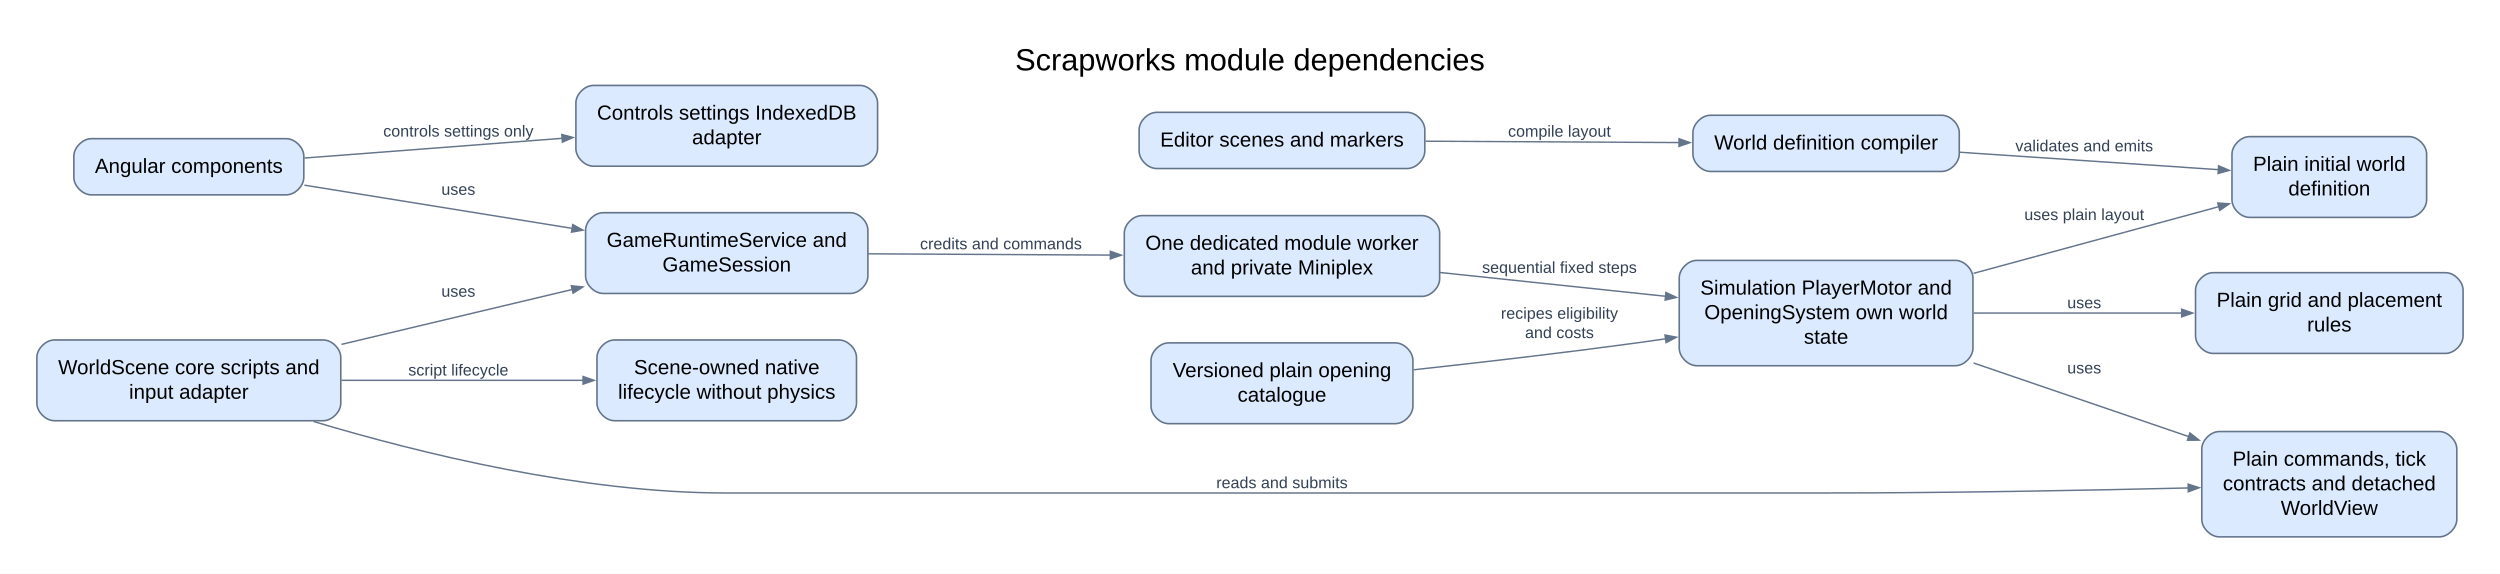
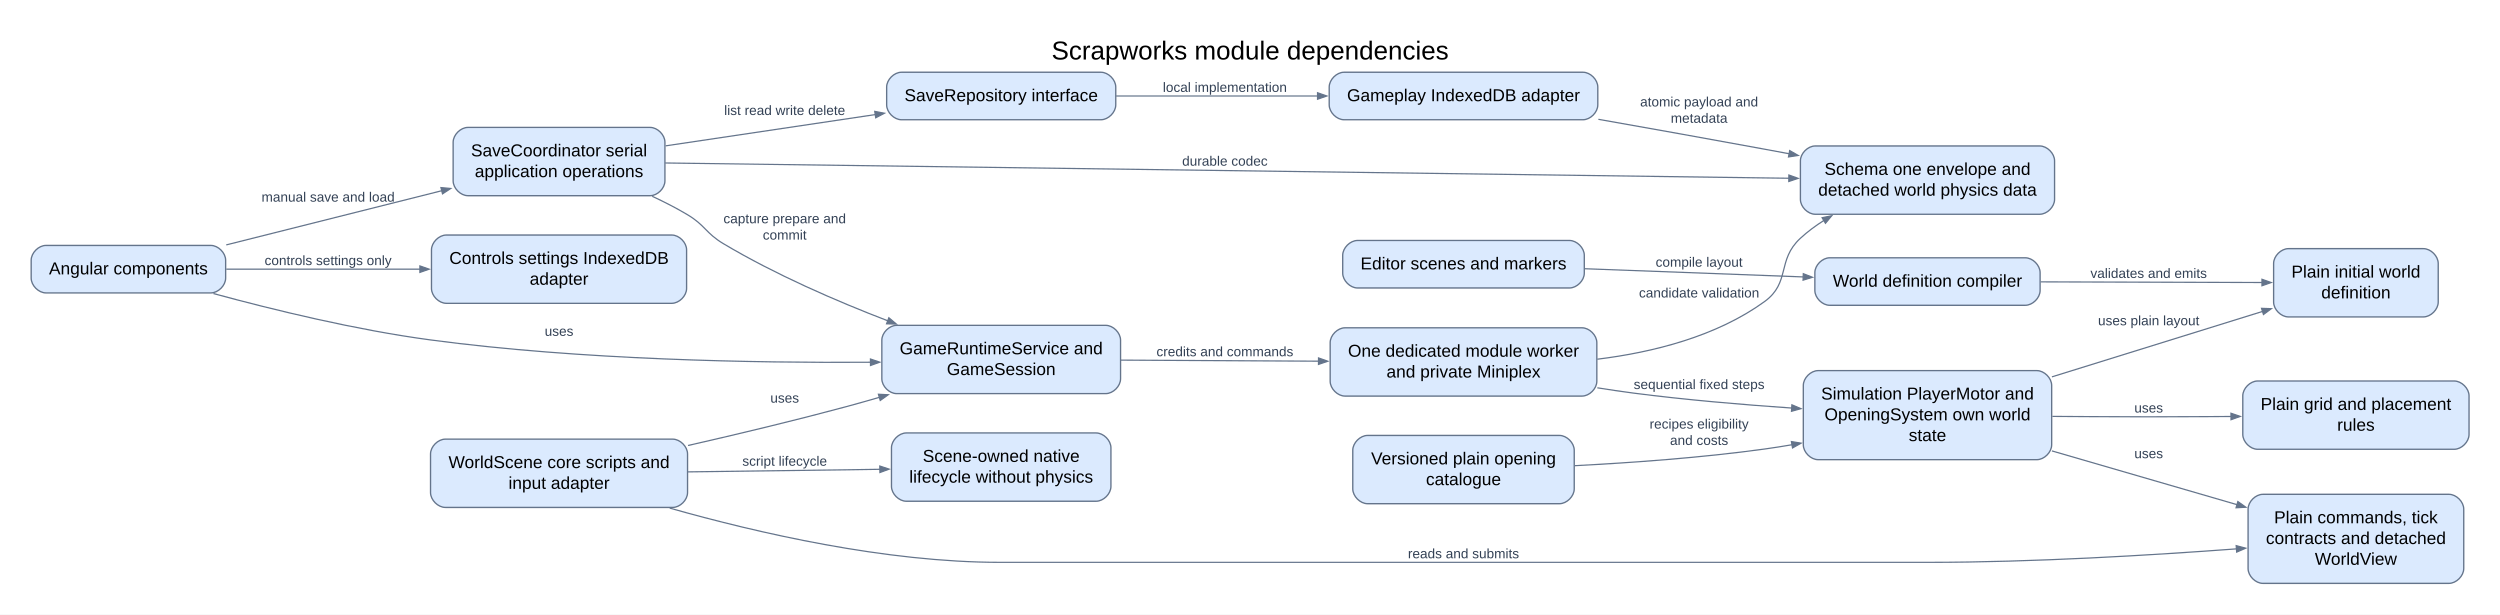
- <svg xmlns="http://www.w3.org/2000/svg" width="1709pt" height="392pt" viewBox="0.00 0.00 1709.00 392.00">
-   <g id="graph0" class="graph" transform="scale(1 1) rotate(0) translate(25.2 367)">
-     <polygon fill="white" stroke="none" points="-25.2,25.2 -25.2,-367 1683.76,-367 1683.76,25.2 -25.2,25.2" />
-     <text xml:space="preserve" text-anchor="middle" x="829.28" y="-318.9" font-family="Arial,sans-serif" font-size="21.00">Scrapworks module dependencies</text>
+ <svg xmlns="http://www.w3.org/2000/svg" width="2021pt" height="497pt" viewBox="0.00 0.00 2021.00 497.00">
+   <g id="graph0" class="graph" transform="scale(1 1) rotate(0) translate(25.2 471.6)">
+     <polygon fill="white" stroke="none" points="-25.2,25.2 -25.2,-471.6 1995.97,-471.6 1995.97,25.2 -25.2,25.2" />
+     <text xml:space="preserve" text-anchor="middle" x="985.38" y="-423.5" font-family="Arial,sans-serif" font-size="21.00">Scrapworks module dependencies</text>
    <g id="node1" class="node">
-       <path fill="#dbeafe" stroke="#64748b" stroke-width="1.1" d="M170.49,-272.2C170.49,-272.2 37.28,-272.2 37.28,-272.2 31.28,-272.2 25.28,-266.2 25.28,-260.2 25.28,-260.2 25.28,-245.8 25.28,-245.8 25.28,-239.8 31.28,-233.8 37.28,-233.8 37.28,-233.8 170.49,-233.8 170.49,-233.8 176.49,-233.8 182.49,-239.8 182.49,-245.8 182.49,-245.8 182.49,-260.2 182.49,-260.2 182.49,-266.2 176.49,-272.2 170.49,-272.2" />
-       <text xml:space="preserve" text-anchor="middle" x="103.88" y="-248.8" font-family="Arial,sans-serif" font-size="14.00">Angular components</text>
+       <path fill="#dbeafe" stroke="#64748b" stroke-width="1.1" d="M145.21,-273.2C145.21,-273.2 12,-273.2 12,-273.2 6,-273.2 0,-267.2 0,-261.2 0,-261.2 0,-246.8 0,-246.8 0,-240.8 6,-234.8 12,-234.8 12,-234.8 145.21,-234.8 145.21,-234.8 151.21,-234.8 157.21,-240.8 157.21,-246.8 157.21,-246.8 157.21,-261.2 157.21,-261.2 157.21,-267.2 151.21,-273.2 145.21,-273.2" />
+       <text xml:space="preserve" text-anchor="middle" x="78.61" y="-249.8" font-family="Arial,sans-serif" font-size="14.00">Angular components</text>
    </g>
    <g id="node7" class="node">
-       <path fill="#dbeafe" stroke="#64748b" stroke-width="1.1" d="M556.09,-221.6C556.09,-221.6 387.1,-221.6 387.1,-221.6 381.1,-221.6 375.1,-215.6 375.1,-209.6 375.1,-209.6 375.1,-178.4 375.1,-178.4 375.1,-172.4 381.1,-166.4 387.1,-166.4 387.1,-166.4 556.09,-166.4 556.09,-166.4 562.09,-166.4 568.09,-172.4 568.09,-178.4 568.09,-178.4 568.09,-209.6 568.09,-209.6 568.09,-215.6 562.09,-221.6 556.09,-221.6" />
-       <text xml:space="preserve" text-anchor="middle" x="471.6" y="-198.2" font-family="Arial,sans-serif" font-size="14.00">GameRuntimeService and</text>
-       <text xml:space="preserve" text-anchor="middle" x="471.6" y="-181.4" font-family="Arial,sans-serif" font-size="14.00">GameSession</text>
+       <path fill="#dbeafe" stroke="#64748b" stroke-width="1.1" d="M868.66,-208.6C868.66,-208.6 699.68,-208.6 699.68,-208.6 693.68,-208.6 687.68,-202.6 687.68,-196.6 687.68,-196.6 687.68,-165.4 687.68,-165.4 687.68,-159.4 693.68,-153.4 699.68,-153.4 699.68,-153.4 868.66,-153.4 868.66,-153.4 874.66,-153.4 880.66,-159.4 880.66,-165.4 880.66,-165.4 880.66,-196.6 880.66,-196.6 880.66,-202.6 874.66,-208.6 868.66,-208.6" />
+       <text xml:space="preserve" text-anchor="middle" x="784.17" y="-185.2" font-family="Arial,sans-serif" font-size="14.00">GameRuntimeService and</text>
+       <text xml:space="preserve" text-anchor="middle" x="784.17" y="-168.4" font-family="Arial,sans-serif" font-size="14.00">GameSession</text>
    </g>
    <g id="edge4" class="edge">
-       <path fill="none" stroke="#64748b" d="M182.89,-240.42C236.26,-231.8 307.64,-220.29 365.95,-210.88" />
-       <polygon fill="#64748b" stroke="#64748b" points="366.34,-213.48 373.32,-209.69 365.5,-208.3 366.34,-213.48" />
-       <text xml:space="preserve" text-anchor="middle" x="288.12" y="-233.82" font-family="Arial,sans-serif" font-size="11.00" fill="#334155">uses</text>
+       <path fill="none" stroke="#64748b" d="M147.35,-234.29C195.78,-221.13 262.75,-204.82 322.84,-196.8 444.17,-180.61 584.97,-178.13 678.59,-178.76" />
+       <polygon fill="#64748b" stroke="#64748b" points="678.47,-181.38 685.99,-178.82 678.51,-176.13 678.47,-181.38" />
+       <text xml:space="preserve" text-anchor="middle" x="426.73" y="-200.1" font-family="Arial,sans-serif" font-size="11.00" fill="#334155">uses</text>
    </g>
    <g id="node12" class="node">
-       <path fill="#dbeafe" stroke="#64748b" stroke-width="1.1" d="M562.71,-308.6C562.71,-308.6 380.48,-308.6 380.48,-308.6 374.48,-308.6 368.48,-302.6 368.48,-296.6 368.48,-296.6 368.48,-265.4 368.48,-265.4 368.48,-259.4 374.48,-253.4 380.48,-253.4 380.48,-253.4 562.71,-253.4 562.71,-253.4 568.71,-253.4 574.71,-259.4 574.71,-265.4 574.71,-265.4 574.71,-296.6 574.71,-296.6 574.71,-302.6 568.71,-308.6 562.71,-308.6" />
-       <text xml:space="preserve" text-anchor="middle" x="471.6" y="-285.2" font-family="Arial,sans-serif" font-size="14.00">Controls settings IndexedDB</text>
-       <text xml:space="preserve" text-anchor="middle" x="471.6" y="-268.4" font-family="Arial,sans-serif" font-size="14.00">adapter</text>
+       <path fill="#dbeafe" stroke="#64748b" stroke-width="1.1" d="M517.84,-281.6C517.84,-281.6 335.61,-281.6 335.61,-281.6 329.61,-281.6 323.61,-275.6 323.61,-269.6 323.61,-269.6 323.61,-238.4 323.61,-238.4 323.61,-232.4 329.61,-226.4 335.61,-226.4 335.61,-226.4 517.84,-226.4 517.84,-226.4 523.84,-226.4 529.84,-232.4 529.84,-238.4 529.84,-238.4 529.84,-269.6 529.84,-269.6 529.84,-275.6 523.84,-281.6 517.84,-281.6" />
+       <text xml:space="preserve" text-anchor="middle" x="426.73" y="-258.2" font-family="Arial,sans-serif" font-size="14.00">Controls settings IndexedDB</text>
+       <text xml:space="preserve" text-anchor="middle" x="426.73" y="-241.4" font-family="Arial,sans-serif" font-size="14.00">adapter</text>
    </g>
    <g id="edge9" class="edge">
-       <path fill="none" stroke="#64748b" d="M182.89,-258.97C234.27,-262.91 302.33,-268.12 359.35,-272.48" />
-       <polygon fill="#64748b" stroke="#64748b" points="358.86,-275.08 366.54,-273.03 359.26,-269.84 358.86,-275.08" />
-       <text xml:space="preserve" text-anchor="middle" x="288.12" y="-273.63" font-family="Arial,sans-serif" font-size="11.00" fill="#334155">controls settings only</text>
+       <path fill="none" stroke="#64748b" d="M157.71,-254C203.99,-254 263.37,-254 314.48,-254" />
+       <polygon fill="#64748b" stroke="#64748b" points="314.25,-256.63 321.75,-254 314.25,-251.38 314.25,-256.63" />
+       <text xml:space="preserve" text-anchor="middle" x="240.03" y="-257.3" font-family="Arial,sans-serif" font-size="11.00" fill="#334155">controls settings only</text>
+     </g>
+     <g id="node13" class="node">
+       <path fill="#dbeafe" stroke="#64748b" stroke-width="1.1" d="M500.33,-368.6C500.33,-368.6 353.12,-368.6 353.12,-368.6 347.12,-368.6 341.12,-362.6 341.12,-356.6 341.12,-356.6 341.12,-325.4 341.12,-325.4 341.12,-319.4 347.12,-313.4 353.12,-313.4 353.12,-313.4 500.33,-313.4 500.33,-313.4 506.33,-313.4 512.33,-319.4 512.33,-325.4 512.33,-325.4 512.33,-356.6 512.33,-356.6 512.33,-362.6 506.33,-368.6 500.33,-368.6" />
+       <text xml:space="preserve" text-anchor="middle" x="426.73" y="-345.2" font-family="Arial,sans-serif" font-size="14.00">SaveCoordinator serial</text>
+       <text xml:space="preserve" text-anchor="middle" x="426.73" y="-328.4" font-family="Arial,sans-serif" font-size="14.00">application operations</text>
+     </g>
+     <g id="edge10" class="edge">
+       <path fill="none" stroke="#64748b" d="M157.71,-273.63C209.38,-286.62 277.4,-303.72 331.99,-317.44" />
+       <polygon fill="#64748b" stroke="#64748b" points="331.25,-319.96 339.16,-319.24 332.53,-314.87 331.25,-319.96" />
+       <text xml:space="preserve" text-anchor="middle" x="240.03" y="-308.59" font-family="Arial,sans-serif" font-size="11.00" fill="#334155">manual save and load</text>
    </g>
    <g id="node2" class="node">
-       <path fill="#dbeafe" stroke="#64748b" stroke-width="1.1" d="M195.76,-134.6C195.76,-134.6 12,-134.6 12,-134.6 6,-134.6 0,-128.6 0,-122.6 0,-122.6 0,-91.4 0,-91.4 0,-85.4 6,-79.4 12,-79.4 12,-79.4 195.76,-79.4 195.76,-79.4 201.76,-79.4 207.76,-85.4 207.76,-91.4 207.76,-91.4 207.76,-122.6 207.76,-122.6 207.76,-128.6 201.76,-134.6 195.76,-134.6" />
-       <text xml:space="preserve" text-anchor="middle" x="103.88" y="-111.2" font-family="Arial,sans-serif" font-size="14.00">WorldScene core scripts and</text>
-       <text xml:space="preserve" text-anchor="middle" x="103.88" y="-94.4" font-family="Arial,sans-serif" font-size="14.00">input adapter</text>
+       <path fill="#dbeafe" stroke="#64748b" stroke-width="1.1" d="M518.61,-116.6C518.61,-116.6 334.84,-116.6 334.84,-116.6 328.84,-116.6 322.84,-110.6 322.84,-104.6 322.84,-104.6 322.84,-73.4 322.84,-73.4 322.84,-67.4 328.84,-61.4 334.84,-61.4 334.84,-61.4 518.61,-61.4 518.61,-61.4 524.61,-61.4 530.61,-67.4 530.61,-73.4 530.61,-73.4 530.61,-104.6 530.61,-104.6 530.61,-110.6 524.61,-116.6 518.61,-116.6" />
+       <text xml:space="preserve" text-anchor="middle" x="426.73" y="-93.2" font-family="Arial,sans-serif" font-size="14.00">WorldScene core scripts and</text>
+       <text xml:space="preserve" text-anchor="middle" x="426.73" y="-76.4" font-family="Arial,sans-serif" font-size="14.00">input adapter</text>
    </g>
    <g id="node3" class="node">
-       <path fill="#dbeafe" stroke="#64748b" stroke-width="1.1" d="M548.3,-134.6C548.3,-134.6 394.89,-134.6 394.89,-134.6 388.89,-134.6 382.89,-128.6 382.89,-122.6 382.89,-122.6 382.89,-91.4 382.89,-91.4 382.89,-85.4 388.89,-79.4 394.89,-79.4 394.89,-79.4 548.3,-79.4 548.3,-79.4 554.3,-79.4 560.3,-85.4 560.3,-91.4 560.3,-91.4 560.3,-122.6 560.3,-122.6 560.3,-128.6 554.3,-134.6 548.3,-134.6" />
-       <text xml:space="preserve" text-anchor="middle" x="471.6" y="-111.2" font-family="Arial,sans-serif" font-size="14.00">Scene-owned native</text>
-       <text xml:space="preserve" text-anchor="middle" x="471.6" y="-94.4" font-family="Arial,sans-serif" font-size="14.00">lifecycle without physics</text>
+       <path fill="#dbeafe" stroke="#64748b" stroke-width="1.1" d="M860.88,-121.6C860.88,-121.6 707.47,-121.6 707.47,-121.6 701.47,-121.6 695.47,-115.6 695.47,-109.6 695.47,-109.6 695.47,-78.4 695.47,-78.4 695.47,-72.4 701.47,-66.4 707.47,-66.4 707.47,-66.4 860.88,-66.4 860.88,-66.4 866.88,-66.4 872.88,-72.4 872.88,-78.4 872.88,-78.4 872.88,-109.6 872.88,-109.6 872.88,-115.6 866.88,-121.6 860.88,-121.6" />
+       <text xml:space="preserve" text-anchor="middle" x="784.17" y="-98.2" font-family="Arial,sans-serif" font-size="14.00">Scene-owned native</text>
+       <text xml:space="preserve" text-anchor="middle" x="784.17" y="-81.4" font-family="Arial,sans-serif" font-size="14.00">lifecycle without physics</text>
    </g>
    <g id="edge6" class="edge">
-       <path fill="none" stroke="#64748b" d="M208.21,-107C260.13,-107 322.66,-107 373.66,-107" />
-       <polygon fill="#64748b" stroke="#64748b" points="373.38,-109.63 380.88,-107 373.38,-104.38 373.38,-109.63" />
-       <text xml:space="preserve" text-anchor="middle" x="288.12" y="-110.3" font-family="Arial,sans-serif" font-size="11.00" fill="#334155">script lifecycle</text>
+       <path fill="none" stroke="#64748b" d="M530.91,-90.13C570.83,-90.6 616.88,-91.18 658.68,-91.8 667.61,-91.93 676.89,-92.08 686.19,-92.23" />
+       <polygon fill="#64748b" stroke="#64748b" points="686.04,-94.86 693.58,-92.36 686.13,-89.61 686.04,-94.86" />
+       <text xml:space="preserve" text-anchor="middle" x="609.14" y="-95.1" font-family="Arial,sans-serif" font-size="11.00" fill="#334155">script lifecycle</text>
    </g>
    <g id="edge5" class="edge">
-       <path fill="none" stroke="#64748b" d="M208.21,-131.58C257.63,-143.34 316.68,-157.38 366.23,-169.17" />
-       <polygon fill="#64748b" stroke="#64748b" points="365.35,-171.66 373.26,-170.84 366.57,-166.55 365.35,-171.66" />
-       <text xml:space="preserve" text-anchor="middle" x="288.12" y="-164.15" font-family="Arial,sans-serif" font-size="11.00" fill="#334155">uses</text>
+       <path fill="none" stroke="#64748b" d="M531,-111.46C571.03,-120.58 617.14,-131.6 658.68,-142.8 667.54,-145.19 676.71,-147.78 685.89,-150.45" />
+       <polygon fill="#64748b" stroke="#64748b" points="684.91,-152.9 692.85,-152.49 686.39,-147.86 684.91,-152.9" />
+       <text xml:space="preserve" text-anchor="middle" x="609.14" y="-146.1" font-family="Arial,sans-serif" font-size="11.00" fill="#334155">uses</text>
    </g>
    <g id="node11" class="node">
-       <path fill="#dbeafe" stroke="#64748b" stroke-width="1.1" d="M1642.28,-72C1642.28,-72 1491.94,-72 1491.94,-72 1485.94,-72 1479.94,-66 1479.94,-60 1479.94,-60 1479.94,-12 1479.94,-12 1479.94,-6 1485.94,0 1491.94,0 1491.94,0 1642.28,0 1642.28,0 1648.28,0 1654.28,-6 1654.28,-12 1654.28,-12 1654.28,-60 1654.28,-60 1654.28,-66 1648.28,-72 1642.28,-72" />
-       <text xml:space="preserve" text-anchor="middle" x="1567.11" y="-48.6" font-family="Arial,sans-serif" font-size="14.00">Plain commands, tick</text>
-       <text xml:space="preserve" text-anchor="middle" x="1567.11" y="-31.8" font-family="Arial,sans-serif" font-size="14.00">contracts and detached</text>
-       <text xml:space="preserve" text-anchor="middle" x="1567.11" y="-15" font-family="Arial,sans-serif" font-size="14.00">WorldView</text>
+       <path fill="#dbeafe" stroke="#64748b" stroke-width="1.1" d="M1954.49,-72C1954.49,-72 1804.15,-72 1804.15,-72 1798.15,-72 1792.15,-66 1792.15,-60 1792.15,-60 1792.15,-12 1792.15,-12 1792.15,-6 1798.15,0 1804.15,0 1804.15,0 1954.49,0 1954.49,0 1960.49,0 1966.49,-6 1966.49,-12 1966.49,-12 1966.49,-60 1966.49,-60 1966.49,-66 1960.49,-72 1954.49,-72" />
+       <text xml:space="preserve" text-anchor="middle" x="1879.32" y="-48.6" font-family="Arial,sans-serif" font-size="14.00">Plain commands, tick</text>
+       <text xml:space="preserve" text-anchor="middle" x="1879.32" y="-31.8" font-family="Arial,sans-serif" font-size="14.00">contracts and detached</text>
+       <text xml:space="preserve" text-anchor="middle" x="1879.32" y="-15" font-family="Arial,sans-serif" font-size="14.00">WorldView</text>
+     </g>
+     <g id="edge20" class="edge">
+       <path fill="none" stroke="#64748b" d="M516.2,-60.85C587.51,-40.66 690.77,-17 783.17,-17 783.17,-17 783.17,-17 1533.98,-17 1618.24,-17 1713.92,-22.74 1783,-27.91" />
+       <polygon fill="#64748b" stroke="#64748b" points="1782.53,-30.51 1790.21,-28.46 1782.93,-25.27 1782.53,-30.51" />
+       <text xml:space="preserve" text-anchor="middle" x="1157.89" y="-20.3" font-family="Arial,sans-serif" font-size="11.00" fill="#334155">reads and submits</text>
+     </g>
+     <g id="node4" class="node">
+       <path fill="#dbeafe" stroke="#64748b" stroke-width="1.1" d="M1243.55,-277.2C1243.55,-277.2 1072.24,-277.2 1072.24,-277.2 1066.24,-277.2 1060.24,-271.2 1060.24,-265.2 1060.24,-265.2 1060.24,-250.8 1060.24,-250.8 1060.24,-244.8 1066.24,-238.8 1072.24,-238.8 1072.24,-238.8 1243.55,-238.8 1243.55,-238.8 1249.55,-238.8 1255.55,-244.8 1255.55,-250.8 1255.55,-250.8 1255.55,-265.2 1255.55,-265.2 1255.55,-271.2 1249.55,-277.2 1243.55,-277.2" />
+       <text xml:space="preserve" text-anchor="middle" x="1157.89" y="-253.8" font-family="Arial,sans-serif" font-size="14.00">Editor scenes and markers</text>
+     </g>
+     <g id="node5" class="node">
+       <path fill="#dbeafe" stroke="#64748b" stroke-width="1.1" d="M1612.02,-263.2C1612.02,-263.2 1453.94,-263.2 1453.94,-263.2 1447.94,-263.2 1441.94,-257.2 1441.94,-251.2 1441.94,-251.2 1441.94,-236.8 1441.94,-236.8 1441.94,-230.8 1447.94,-224.8 1453.94,-224.8 1453.94,-224.8 1612.02,-224.8 1612.02,-224.8 1618.02,-224.8 1624.02,-230.8 1624.02,-236.8 1624.02,-236.8 1624.02,-251.2 1624.02,-251.2 1624.02,-257.2 1618.02,-263.2 1612.02,-263.2" />
+       <text xml:space="preserve" text-anchor="middle" x="1532.98" y="-239.8" font-family="Arial,sans-serif" font-size="14.00">World definition compiler</text>
+     </g>
+     <g id="edge1" class="edge">
+       <path fill="none" stroke="#64748b" d="M1255.94,-254.36C1310.36,-252.32 1378.08,-249.78 1432.83,-247.72" />
+       <polygon fill="#64748b" stroke="#64748b" points="1432.59,-250.36 1439.99,-247.45 1432.4,-245.11 1432.59,-250.36" />
+       <text xml:space="preserve" text-anchor="middle" x="1348.36" y="-255.97" font-family="Arial,sans-serif" font-size="11.00" fill="#334155">compile layout</text>
+     </g>
+     <g id="node6" class="node">
+       <path fill="#dbeafe" stroke="#64748b" stroke-width="1.1" d="M1933.86,-270.6C1933.86,-270.6 1824.79,-270.6 1824.79,-270.6 1818.79,-270.6 1812.79,-264.6 1812.79,-258.6 1812.79,-258.6 1812.79,-227.4 1812.79,-227.4 1812.79,-221.4 1818.79,-215.4 1824.79,-215.4 1824.79,-215.4 1933.86,-215.4 1933.86,-215.4 1939.86,-215.4 1945.86,-221.4 1945.86,-227.4 1945.86,-227.4 1945.86,-258.6 1945.86,-258.6 1945.86,-264.6 1939.86,-270.6 1933.86,-270.6" />
+       <text xml:space="preserve" text-anchor="middle" x="1879.32" y="-247.2" font-family="Arial,sans-serif" font-size="14.00">Plain initial world</text>
+       <text xml:space="preserve" text-anchor="middle" x="1879.32" y="-230.4" font-family="Arial,sans-serif" font-size="14.00">definition</text>
+     </g>
+     <g id="edge2" class="edge">
+       <path fill="none" stroke="#64748b" d="M1624.45,-243.74C1680.21,-243.58 1750.85,-243.37 1803.45,-243.22" />
+       <polygon fill="#64748b" stroke="#64748b" points="1803.38,-245.84 1810.87,-243.2 1803.37,-240.59 1803.38,-245.84" />
+       <text xml:space="preserve" text-anchor="middle" x="1711.79" y="-246.92" font-family="Arial,sans-serif" font-size="11.00" fill="#334155">validates and emits</text>
+     </g>
+     <g id="node17" class="node">
+       <path fill="#dbeafe" stroke="#64748b" stroke-width="1.1" d="M1253.68,-206.6C1253.68,-206.6 1062.11,-206.6 1062.11,-206.6 1056.11,-206.6 1050.11,-200.6 1050.11,-194.6 1050.11,-194.6 1050.11,-163.4 1050.11,-163.4 1050.11,-157.4 1056.11,-151.4 1062.11,-151.4 1062.11,-151.4 1253.68,-151.4 1253.68,-151.4 1259.68,-151.4 1265.68,-157.4 1265.68,-163.4 1265.68,-163.4 1265.68,-194.6 1265.68,-194.6 1265.68,-200.6 1259.68,-206.6 1253.68,-206.6" />
+       <text xml:space="preserve" text-anchor="middle" x="1157.89" y="-183.2" font-family="Arial,sans-serif" font-size="14.00">One dedicated module worker</text>
+       <text xml:space="preserve" text-anchor="middle" x="1157.89" y="-166.4" font-family="Arial,sans-serif" font-size="14.00">and private Miniplex</text>
+     </g>
+     <g id="edge7" class="edge">
+       <path fill="none" stroke="#64748b" d="M880.9,-180.48C929.7,-180.22 989.45,-179.9 1040.85,-179.62" />
+       <polygon fill="#64748b" stroke="#64748b" points="1040.69,-182.25 1048.17,-179.58 1040.66,-177 1040.69,-182.25" />
+       <text xml:space="preserve" text-anchor="middle" x="964.99" y="-183.6" font-family="Arial,sans-serif" font-size="11.00" fill="#334155">credits and commands</text>
+     </g>
+     <g id="node8" class="node">
+       <path fill="#dbeafe" stroke="#64748b" stroke-width="1.1" d="M1621.37,-172C1621.37,-172 1444.6,-172 1444.6,-172 1438.6,-172 1432.6,-166 1432.6,-160 1432.6,-160 1432.6,-112 1432.6,-112 1432.6,-106 1438.6,-100 1444.6,-100 1444.6,-100 1621.37,-100 1621.37,-100 1627.37,-100 1633.37,-106 1633.37,-112 1633.37,-112 1633.37,-160 1633.37,-160 1633.37,-166 1627.37,-172 1621.37,-172" />
+       <text xml:space="preserve" text-anchor="middle" x="1532.98" y="-148.6" font-family="Arial,sans-serif" font-size="14.00">Simulation PlayerMotor and</text>
+       <text xml:space="preserve" text-anchor="middle" x="1532.98" y="-131.8" font-family="Arial,sans-serif" font-size="14.00">OpeningSystem own world</text>
+       <text xml:space="preserve" text-anchor="middle" x="1532.98" y="-115" font-family="Arial,sans-serif" font-size="14.00">state</text>
+     </g>
+     <g id="edge3" class="edge">
+       <path fill="none" stroke="#64748b" d="M1633.58,-166.95C1687.94,-183.84 1754.11,-204.4 1803.93,-219.88" />
+       <polygon fill="#64748b" stroke="#64748b" points="1803.02,-222.35 1810.97,-222.07 1804.58,-217.34 1803.02,-222.35" />
+       <text xml:space="preserve" text-anchor="middle" x="1711.79" y="-208.64" font-family="Arial,sans-serif" font-size="11.00" fill="#334155">uses plain layout</text>
+     </g>
+     <g id="node10" class="node">
+       <path fill="#dbeafe" stroke="#64748b" stroke-width="1.1" d="M1958.77,-163.6C1958.77,-163.6 1799.87,-163.6 1799.87,-163.6 1793.87,-163.6 1787.87,-157.6 1787.87,-151.6 1787.87,-151.6 1787.87,-120.4 1787.87,-120.4 1787.87,-114.4 1793.87,-108.4 1799.87,-108.4 1799.87,-108.4 1958.77,-108.4 1958.77,-108.4 1964.77,-108.4 1970.77,-114.4 1970.77,-120.4 1970.77,-120.4 1970.77,-151.6 1970.77,-151.6 1970.77,-157.6 1964.77,-163.6 1958.77,-163.6" />
+       <text xml:space="preserve" text-anchor="middle" x="1879.32" y="-140.2" font-family="Arial,sans-serif" font-size="14.00">Plain grid and placement</text>
+       <text xml:space="preserve" text-anchor="middle" x="1879.32" y="-123.4" font-family="Arial,sans-serif" font-size="14.00">rules</text>
+     </g>
+     <g id="edge18" class="edge">
+       <path fill="none" stroke="#64748b" d="M1633.91,-134.99C1644.31,-134.91 1654.73,-134.85 1664.71,-134.8 1706.56,-134.61 1717.02,-134.59 1758.87,-134.8 1765.22,-134.83 1771.75,-134.87 1778.34,-134.92" />
+       <polygon fill="#64748b" stroke="#64748b" points="1778.31,-137.55 1785.83,-134.98 1778.35,-132.3 1778.31,-137.55" />
+       <text xml:space="preserve" text-anchor="middle" x="1711.79" y="-138.1" font-family="Arial,sans-serif" font-size="11.00" fill="#334155">uses</text>
+     </g>
+     <g id="edge19" class="edge">
+       <path fill="none" stroke="#64748b" d="M1633.58,-107.08C1680.7,-93.39 1736.7,-77.13 1783.23,-63.62" />
+       <polygon fill="#64748b" stroke="#64748b" points="1783.88,-66.16 1790.35,-61.55 1782.42,-61.12 1783.88,-66.16" />
+       <text xml:space="preserve" text-anchor="middle" x="1711.79" y="-101.2" font-family="Arial,sans-serif" font-size="11.00" fill="#334155">uses</text>
+     </g>
+     <g id="node9" class="node">
+       <path fill="#dbeafe" stroke="#64748b" stroke-width="1.1" d="M1235.41,-119.6C1235.41,-119.6 1080.38,-119.6 1080.38,-119.6 1074.38,-119.6 1068.38,-113.6 1068.38,-107.6 1068.38,-107.6 1068.38,-76.4 1068.38,-76.4 1068.38,-70.4 1074.38,-64.4 1080.38,-64.4 1080.38,-64.4 1235.41,-64.4 1235.41,-64.4 1241.41,-64.4 1247.41,-70.4 1247.41,-76.4 1247.41,-76.4 1247.41,-107.6 1247.41,-107.6 1247.41,-113.6 1241.41,-119.6 1235.41,-119.6" />
+       <text xml:space="preserve" text-anchor="middle" x="1157.89" y="-96.2" font-family="Arial,sans-serif" font-size="14.00">Versioned plain opening</text>
+       <text xml:space="preserve" text-anchor="middle" x="1157.89" y="-79.4" font-family="Arial,sans-serif" font-size="14.00">catalogue</text>
+     </g>
+     <g id="edge17" class="edge">
+       <path fill="none" stroke="#64748b" d="M1247.83,-95.14C1293.79,-97.51 1350.7,-101.61 1401.25,-108.6 1408.52,-109.61 1415.98,-110.78 1423.48,-112.07" />
+       <polygon fill="#64748b" stroke="#64748b" points="1422.97,-114.64 1430.81,-113.36 1423.88,-109.47 1422.97,-114.64" />
+       <text xml:space="preserve" text-anchor="middle" x="1348.36" y="-125.1" font-family="Arial,sans-serif" font-size="11.00" fill="#334155">recipes eligibility</text>
+       <text xml:space="preserve" text-anchor="middle" x="1348.36" y="-111.9" font-family="Arial,sans-serif" font-size="11.00" fill="#334155">and costs</text>
+     </g>
+     <g id="edge11" class="edge">
+       <path fill="none" stroke="#64748b" d="M502.03,-312.93C511.86,-308.36 521.63,-303.35 530.61,-298 544.84,-289.52 545.38,-283.08 559.61,-274.6 601.28,-249.75 650.77,-228.29 692.58,-212.22" />
+       <polygon fill="#64748b" stroke="#64748b" points="693.35,-214.74 699.42,-209.61 691.48,-209.83 693.35,-214.74" />
+       <text xml:space="preserve" text-anchor="middle" x="609.14" y="-291.1" font-family="Arial,sans-serif" font-size="11.00" fill="#334155">capture prepare and</text>
+       <text xml:space="preserve" text-anchor="middle" x="609.14" y="-277.9" font-family="Arial,sans-serif" font-size="11.00" fill="#334155">commit</text>
+     </g>
+     <g id="node14" class="node">
+       <path fill="#dbeafe" stroke="#64748b" stroke-width="1.1" d="M864.78,-413.2C864.78,-413.2 703.57,-413.2 703.57,-413.2 697.57,-413.2 691.57,-407.2 691.57,-401.2 691.57,-401.2 691.57,-386.8 691.57,-386.8 691.57,-380.8 697.57,-374.8 703.57,-374.8 703.57,-374.8 864.78,-374.8 864.78,-374.8 870.78,-374.8 876.78,-380.8 876.78,-386.8 876.78,-386.8 876.78,-401.2 876.78,-401.2 876.78,-407.2 870.78,-413.2 864.78,-413.2" />
+       <text xml:space="preserve" text-anchor="middle" x="784.17" y="-389.8" font-family="Arial,sans-serif" font-size="14.00">SaveRepository interface</text>
+     </g>
+     <g id="edge12" class="edge">
+       <path fill="none" stroke="#64748b" d="M512.86,-353.69C563.84,-361.3 628.91,-371 682.43,-378.98" />
+       <polygon fill="#64748b" stroke="#64748b" points="681.95,-381.56 689.76,-380.07 682.73,-376.37 681.95,-381.56" />
+       <text xml:space="preserve" text-anchor="middle" x="609.14" y="-378.64" font-family="Arial,sans-serif" font-size="11.00" fill="#334155">list read write delete</text>
+     </g>
+     <g id="node16" class="node">
+       <path fill="#dbeafe" stroke="#64748b" stroke-width="1.1" d="M1623.71,-353.6C1623.71,-353.6 1442.25,-353.6 1442.25,-353.6 1436.25,-353.6 1430.25,-347.6 1430.25,-341.6 1430.25,-341.6 1430.25,-310.4 1430.25,-310.4 1430.25,-304.4 1436.25,-298.4 1442.25,-298.4 1442.25,-298.4 1623.71,-298.4 1623.71,-298.4 1629.71,-298.4 1635.71,-304.4 1635.71,-310.4 1635.71,-310.4 1635.71,-341.6 1635.71,-341.6 1635.71,-347.6 1629.71,-353.6 1623.71,-353.6" />
+       <text xml:space="preserve" text-anchor="middle" x="1532.98" y="-330.2" font-family="Arial,sans-serif" font-size="14.00">Schema one envelope and</text>
+       <text xml:space="preserve" text-anchor="middle" x="1532.98" y="-313.4" font-family="Arial,sans-serif" font-size="14.00">detached world physics data</text>
+     </g>
+     <g id="edge14" class="edge">
+       <path fill="none" stroke="#64748b" d="M512.54,-339.85C710.02,-337.17 1200.47,-330.5 1421.21,-327.5" />
+       <polygon fill="#64748b" stroke="#64748b" points="1420.94,-330.13 1428.4,-327.41 1420.87,-324.88 1420.94,-330.13" />
+       <text xml:space="preserve" text-anchor="middle" x="964.99" y="-337.66" font-family="Arial,sans-serif" font-size="11.00" fill="#334155">durable codec</text>
+     </g>
+     <g id="node15" class="node">
+       <path fill="#dbeafe" stroke="#64748b" stroke-width="1.1" d="M1254.46,-413.2C1254.46,-413.2 1061.33,-413.2 1061.33,-413.2 1055.33,-413.2 1049.33,-407.2 1049.33,-401.2 1049.33,-401.2 1049.33,-386.8 1049.33,-386.8 1049.33,-380.8 1055.33,-374.8 1061.33,-374.8 1061.33,-374.8 1254.46,-374.8 1254.46,-374.8 1260.46,-374.8 1266.46,-380.8 1266.46,-386.8 1266.46,-386.8 1266.46,-401.2 1266.46,-401.2 1266.46,-407.2 1260.46,-413.2 1254.46,-413.2" />
+       <text xml:space="preserve" text-anchor="middle" x="1157.89" y="-389.8" font-family="Arial,sans-serif" font-size="14.00">Gameplay IndexedDB adapter</text>
    </g>
    <g id="edge13" class="edge">
-       <path fill="none" stroke="#64748b" d="M189.17,-78.87C262.63,-56.88 372.46,-30 470.6,-30 470.6,-30 470.6,-30 1224.12,-30 1307.54,-30 1402.4,-31.81 1471.02,-33.44" />
-       <polygon fill="#64748b" stroke="#64748b" points="1470.6,-36.05 1478.16,-33.61 1470.73,-30.8 1470.6,-36.05" />
-       <text xml:space="preserve" text-anchor="middle" x="851.15" y="-33.3" font-family="Arial,sans-serif" font-size="11.00" fill="#334155">reads and submits</text>
+       <path fill="none" stroke="#64748b" d="M877.06,-394C926.34,-394 987.59,-394 1040.21,-394" />
+       <polygon fill="#64748b" stroke="#64748b" points="1039.9,-396.63 1047.4,-394 1039.9,-391.38 1039.9,-396.63" />
+       <text xml:space="preserve" text-anchor="middle" x="964.99" y="-397.3" font-family="Arial,sans-serif" font-size="11.00" fill="#334155">local implementation</text>
    </g>
-     <g id="node4" class="node">
-       <path fill="#dbeafe" stroke="#64748b" stroke-width="1.1" d="M936.81,-290.2C936.81,-290.2 765.5,-290.2 765.5,-290.2 759.5,-290.2 753.5,-284.2 753.5,-278.2 753.5,-278.2 753.5,-263.8 753.5,-263.8 753.5,-257.8 759.5,-251.8 765.5,-251.8 765.5,-251.8 936.81,-251.8 936.81,-251.8 942.81,-251.8 948.81,-257.8 948.81,-263.8 948.81,-263.8 948.81,-278.2 948.81,-278.2 948.81,-284.2 942.81,-290.2 936.81,-290.2" />
-       <text xml:space="preserve" text-anchor="middle" x="851.15" y="-266.8" font-family="Arial,sans-serif" font-size="14.00">Editor scenes and markers</text>
-     </g>
-     <g id="node5" class="node">
-       <path fill="#dbeafe" stroke="#64748b" stroke-width="1.1" d="M1302.16,-288.2C1302.16,-288.2 1144.07,-288.2 1144.07,-288.2 1138.07,-288.2 1132.07,-282.2 1132.07,-276.2 1132.07,-276.2 1132.07,-261.8 1132.07,-261.8 1132.07,-255.8 1138.07,-249.8 1144.07,-249.8 1144.07,-249.8 1302.16,-249.8 1302.16,-249.8 1308.16,-249.8 1314.16,-255.8 1314.16,-261.8 1314.16,-261.8 1314.16,-276.2 1314.16,-276.2 1314.16,-282.2 1308.16,-288.2 1302.16,-288.2" />
-       <text xml:space="preserve" text-anchor="middle" x="1223.12" y="-264.8" font-family="Arial,sans-serif" font-size="14.00">World definition compiler</text>
-     </g>
-     <g id="edge1" class="edge">
-       <path fill="none" stroke="#64748b" d="M949.36,-270.47C1002.79,-270.19 1068.95,-269.83 1122.73,-269.54" />
-       <polygon fill="#64748b" stroke="#64748b" points="1122.6,-272.16 1130.08,-269.5 1122.57,-266.91 1122.6,-272.16" />
-       <text xml:space="preserve" text-anchor="middle" x="1040.84" y="-273.54" font-family="Arial,sans-serif" font-size="11.00" fill="#334155">compile layout</text>
-     </g>
-     <g id="node6" class="node">
-       <path fill="#dbeafe" stroke="#64748b" stroke-width="1.1" d="M1621.64,-273.6C1621.64,-273.6 1512.58,-273.6 1512.58,-273.6 1506.58,-273.6 1500.58,-267.6 1500.58,-261.6 1500.58,-261.6 1500.58,-230.4 1500.58,-230.4 1500.58,-224.4 1506.58,-218.4 1512.58,-218.4 1512.58,-218.4 1621.64,-218.4 1621.64,-218.4 1627.64,-218.4 1633.64,-224.4 1633.64,-230.4 1633.64,-230.4 1633.64,-261.6 1633.64,-261.6 1633.64,-267.6 1627.64,-273.6 1621.64,-273.6" />
-       <text xml:space="preserve" text-anchor="middle" x="1567.11" y="-250.2" font-family="Arial,sans-serif" font-size="14.00">Plain initial world</text>
-       <text xml:space="preserve" text-anchor="middle" x="1567.11" y="-233.4" font-family="Arial,sans-serif" font-size="14.00">definition</text>
-     </g>
-     <g id="edge2" class="edge">
-       <path fill="none" stroke="#64748b" d="M1314.42,-262.93C1369.6,-259.22 1439.34,-254.53 1491.41,-251.02" />
-       <polygon fill="#64748b" stroke="#64748b" points="1491.44,-253.65 1498.75,-250.53 1491.09,-248.41 1491.44,-253.65" />
-       <text xml:space="preserve" text-anchor="middle" x="1399.58" y="-263.54" font-family="Arial,sans-serif" font-size="11.00" fill="#334155">validates and emits</text>
-     </g>
-     <g id="node13" class="node">
-       <path fill="#dbeafe" stroke="#64748b" stroke-width="1.1" d="M946.94,-219.6C946.94,-219.6 755.37,-219.6 755.37,-219.6 749.37,-219.6 743.37,-213.6 743.37,-207.6 743.37,-207.6 743.37,-176.4 743.37,-176.4 743.37,-170.4 749.37,-164.4 755.37,-164.4 755.37,-164.4 946.94,-164.4 946.94,-164.4 952.94,-164.4 958.94,-170.4 958.94,-176.4 958.94,-176.4 958.94,-207.6 958.94,-207.6 958.94,-213.6 952.94,-219.6 946.94,-219.6" />
-       <text xml:space="preserve" text-anchor="middle" x="851.15" y="-196.2" font-family="Arial,sans-serif" font-size="14.00">One dedicated module worker</text>
-       <text xml:space="preserve" text-anchor="middle" x="851.15" y="-179.4" font-family="Arial,sans-serif" font-size="14.00">and private Miniplex</text>
-     </g>
-     <g id="edge7" class="edge">
-       <path fill="none" stroke="#64748b" d="M568.36,-193.49C618.75,-193.23 680.93,-192.9 734.05,-192.62" />
-       <polygon fill="#64748b" stroke="#64748b" points="733.83,-195.24 741.32,-192.58 733.81,-189.99 733.83,-195.24" />
-       <text xml:space="preserve" text-anchor="middle" x="659.04" y="-196.6" font-family="Arial,sans-serif" font-size="11.00" fill="#334155">credits and commands</text>
-     </g>
-     <g id="node8" class="node">
-       <path fill="#dbeafe" stroke="#64748b" stroke-width="1.1" d="M1311.5,-189C1311.5,-189 1134.73,-189 1134.73,-189 1128.73,-189 1122.73,-183 1122.73,-177 1122.73,-177 1122.73,-129 1122.73,-129 1122.73,-123 1128.73,-117 1134.73,-117 1134.73,-117 1311.5,-117 1311.5,-117 1317.5,-117 1323.5,-123 1323.5,-129 1323.5,-129 1323.5,-177 1323.5,-177 1323.5,-183 1317.5,-189 1311.5,-189" />
-       <text xml:space="preserve" text-anchor="middle" x="1223.12" y="-165.6" font-family="Arial,sans-serif" font-size="14.00">Simulation PlayerMotor and</text>
-       <text xml:space="preserve" text-anchor="middle" x="1223.12" y="-148.8" font-family="Arial,sans-serif" font-size="14.00">OpeningSystem own world</text>
-       <text xml:space="preserve" text-anchor="middle" x="1223.12" y="-132" font-family="Arial,sans-serif" font-size="14.00">state</text>
-     </g>
-     <g id="edge3" class="edge">
-       <path fill="none" stroke="#64748b" d="M1323.95,-180.15C1377.52,-194.72 1442.42,-212.37 1491.55,-225.72" />
-       <polygon fill="#64748b" stroke="#64748b" points="1490.83,-228.25 1498.76,-227.69 1492.21,-223.18 1490.83,-228.25" />
-       <text xml:space="preserve" text-anchor="middle" x="1399.58" y="-216.56" font-family="Arial,sans-serif" font-size="11.00" fill="#334155">uses plain layout</text>
-     </g>
-     <g id="node10" class="node">
-       <path fill="#dbeafe" stroke="#64748b" stroke-width="1.1" d="M1646.56,-180.6C1646.56,-180.6 1487.66,-180.6 1487.66,-180.6 1481.66,-180.6 1475.66,-174.6 1475.66,-168.6 1475.66,-168.6 1475.66,-137.4 1475.66,-137.4 1475.66,-131.4 1481.66,-125.4 1487.66,-125.4 1487.66,-125.4 1646.56,-125.4 1646.56,-125.4 1652.56,-125.4 1658.56,-131.4 1658.56,-137.4 1658.56,-137.4 1658.56,-168.6 1658.56,-168.6 1658.56,-174.6 1652.56,-180.6 1646.56,-180.6" />
-       <text xml:space="preserve" text-anchor="middle" x="1567.11" y="-157.2" font-family="Arial,sans-serif" font-size="14.00">Plain grid and placement</text>
-       <text xml:space="preserve" text-anchor="middle" x="1567.11" y="-140.4" font-family="Arial,sans-serif" font-size="14.00">rules</text>
-     </g>
-     <g id="edge11" class="edge">
-       <path fill="none" stroke="#64748b" d="M1323.95,-153C1368.78,-153 1421.54,-153 1466.35,-153" />
-       <polygon fill="#64748b" stroke="#64748b" points="1466.19,-155.63 1473.69,-153 1466.19,-150.38 1466.19,-155.63" />
-       <text xml:space="preserve" text-anchor="middle" x="1399.58" y="-156.3" font-family="Arial,sans-serif" font-size="11.00" fill="#334155">uses</text>
-     </g>
-     <g id="edge12" class="edge">
-       <path fill="none" stroke="#64748b" d="M1323.95,-118.84C1370.35,-102.97 1425.26,-84.18 1471.06,-68.52" />
-       <polygon fill="#64748b" stroke="#64748b" points="1471.82,-71.03 1478.06,-66.12 1470.12,-66.07 1471.82,-71.03" />
-       <text xml:space="preserve" text-anchor="middle" x="1399.58" y="-111.72" font-family="Arial,sans-serif" font-size="11.00" fill="#334155">uses</text>
-     </g>
-     <g id="node9" class="node">
-       <path fill="#dbeafe" stroke="#64748b" stroke-width="1.1" d="M928.67,-132.6C928.67,-132.6 773.64,-132.6 773.64,-132.6 767.64,-132.6 761.64,-126.6 761.64,-120.6 761.64,-120.6 761.64,-89.4 761.64,-89.4 761.64,-83.4 767.64,-77.4 773.64,-77.4 773.64,-77.4 928.67,-77.4 928.67,-77.4 934.67,-77.4 940.67,-83.4 940.67,-89.4 940.67,-89.4 940.67,-120.6 940.67,-120.6 940.67,-126.6 934.67,-132.6 928.67,-132.6" />
-       <text xml:space="preserve" text-anchor="middle" x="851.15" y="-109.2" font-family="Arial,sans-serif" font-size="14.00">Versioned plain opening</text>
-       <text xml:space="preserve" text-anchor="middle" x="851.15" y="-92.4" font-family="Arial,sans-serif" font-size="14.00">catalogue</text>
-     </g>
-     <g id="edge10" class="edge">
-       <path fill="none" stroke="#64748b" d="M941.19,-114.23C986.85,-119.2 1043.33,-125.72 1093.73,-132.6 1100.25,-133.49 1106.96,-134.44 1113.72,-135.43" />
-       <polygon fill="#64748b" stroke="#64748b" points="1113,-137.98 1120.81,-136.48 1113.77,-132.79 1113,-137.98" />
-       <text xml:space="preserve" text-anchor="middle" x="1040.84" y="-149.1" font-family="Arial,sans-serif" font-size="11.00" fill="#334155">recipes eligibility</text>
-       <text xml:space="preserve" text-anchor="middle" x="1040.84" y="-135.9" font-family="Arial,sans-serif" font-size="11.00" fill="#334155">and costs</text>
+     <g id="edge16" class="edge">
+       <path fill="none" stroke="#64748b" d="M1266.93,-375.15C1308.89,-367.75 1357.33,-359.09 1401.25,-351 1407.8,-349.79 1414.54,-348.54 1421.33,-347.27" />
+       <polygon fill="#64748b" stroke="#64748b" points="1421.58,-349.89 1428.46,-345.93 1420.61,-344.73 1421.58,-349.89" />
+       <text xml:space="preserve" text-anchor="middle" x="1348.36" y="-385.53" font-family="Arial,sans-serif" font-size="11.00" fill="#334155">atomic payload and</text>
+       <text xml:space="preserve" text-anchor="middle" x="1348.36" y="-372.33" font-family="Arial,sans-serif" font-size="11.00" fill="#334155">metadata</text>
    </g>
    <g id="edge8" class="edge">
-       <path fill="none" stroke="#64748b" d="M959.16,-180.72C1007.68,-175.61 1064.96,-169.57 1113.65,-164.43" />
-       <polygon fill="#64748b" stroke="#64748b" points="1113.63,-167.08 1120.82,-163.68 1113.08,-161.85 1113.63,-167.08" />
-       <text xml:space="preserve" text-anchor="middle" x="1040.84" y="-180.44" font-family="Arial,sans-serif" font-size="11.00" fill="#334155">sequential fixed steps</text>
+       <path fill="none" stroke="#64748b" d="M1266.08,-158.1C1275.99,-156.51 1285.9,-155.04 1295.46,-153.8 1337.12,-148.4 1383.14,-144.48 1423.42,-141.72" />
+       <polygon fill="#64748b" stroke="#64748b" points="1423.38,-144.35 1430.68,-141.23 1423.03,-139.11 1423.38,-144.35" />
+       <text xml:space="preserve" text-anchor="middle" x="1348.36" y="-157.1" font-family="Arial,sans-serif" font-size="11.00" fill="#334155">sequential fixed steps</text>
+     </g>
+     <g id="edge15" class="edge">
+       <path fill="none" stroke="#64748b" d="M1266.03,-181.21C1311.3,-186.78 1362.41,-199.66 1401.25,-227.8 1422.43,-243.15 1411.01,-261.29 1430.25,-279 1436.03,-284.32 1442.52,-289.14 1449.35,-293.47" />
+       <polygon fill="#64748b" stroke="#64748b" points="1447.8,-295.6 1455.58,-297.2 1450.5,-291.09 1447.8,-295.6" />
+       <text xml:space="preserve" text-anchor="middle" x="1348.36" y="-231.1" font-family="Arial,sans-serif" font-size="11.00" fill="#334155">candidate validation</text>
    </g>
  </g>
</svg>
